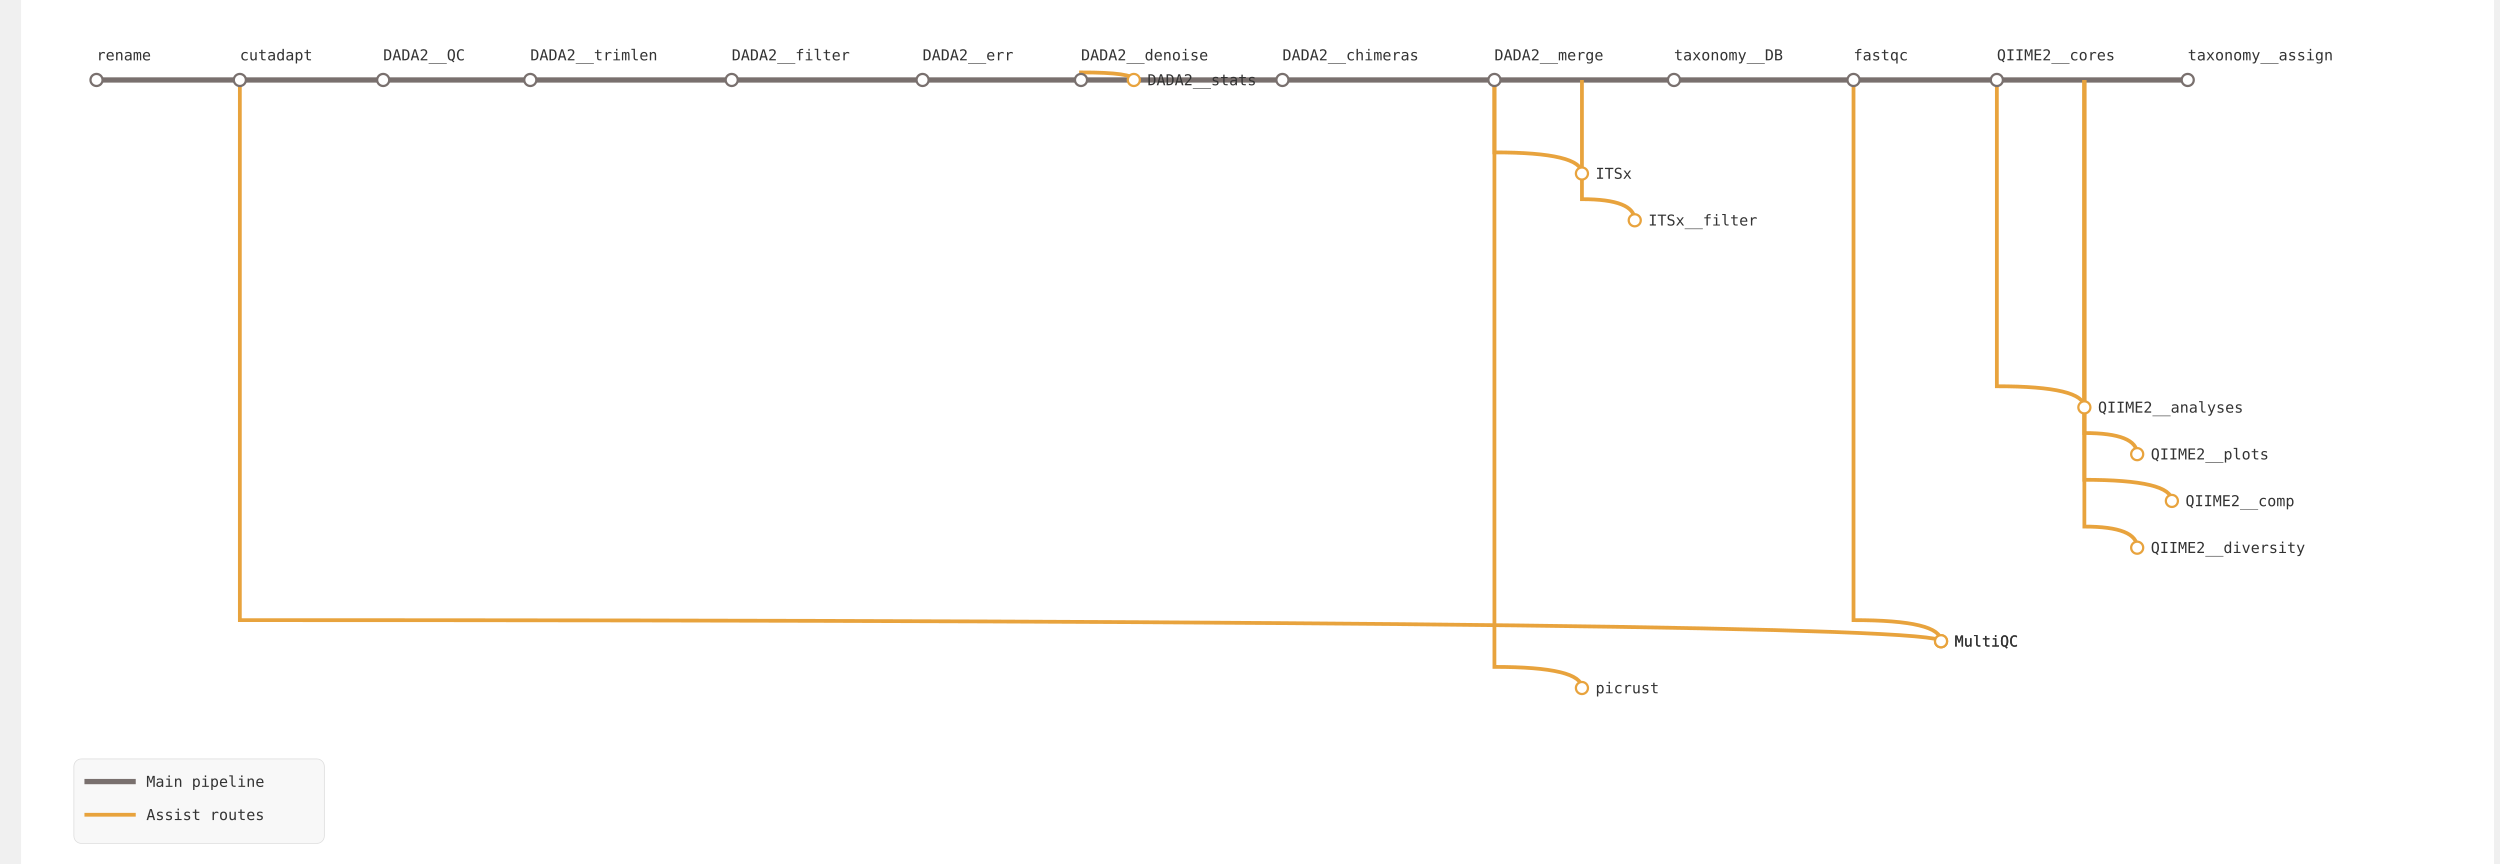
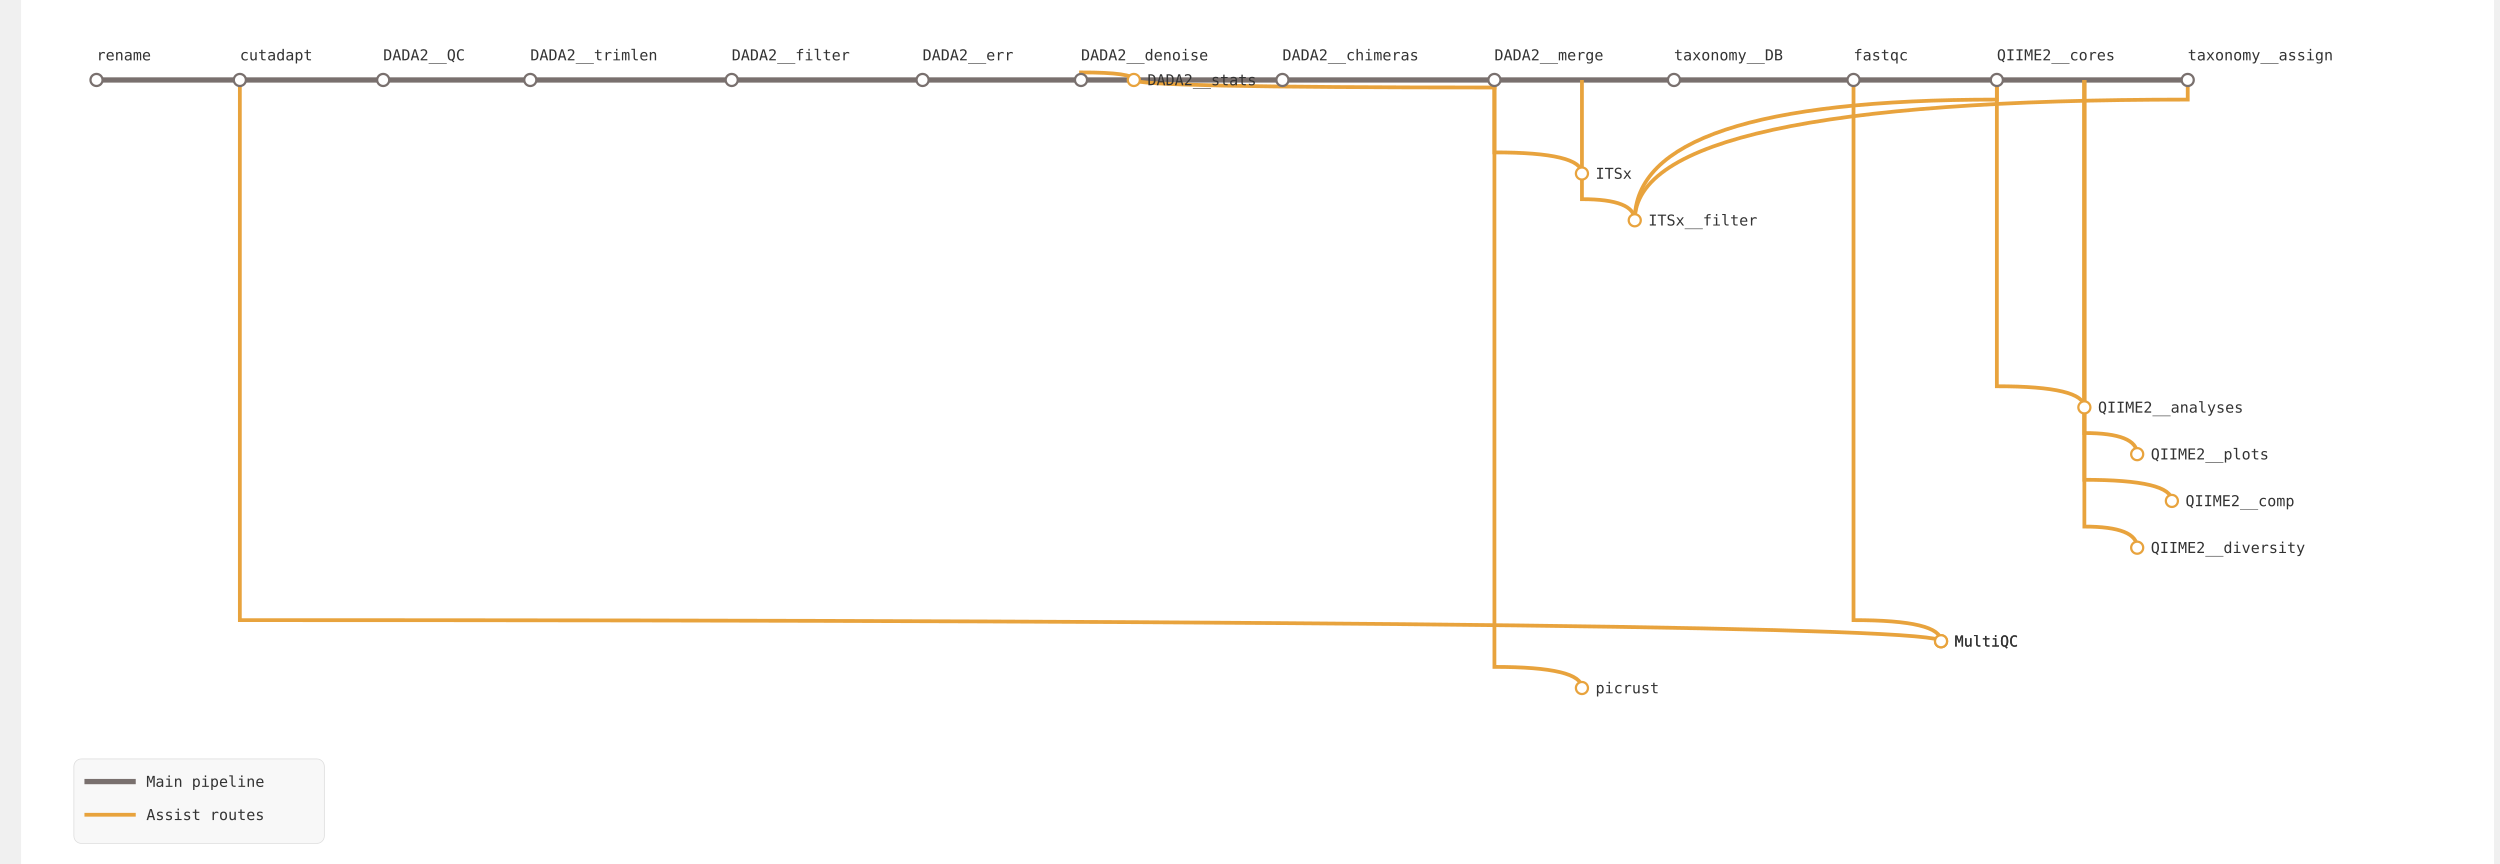
<svg xmlns="http://www.w3.org/2000/svg" width="3198" height="1104" viewBox="-20 -20 3238 1144">
  <rect x="-30" y="-30" width="3278" height="1184" fill="#ffffff" />
  <path d="M 70 86 L 260 86 L 450 86 L 645 86 L 912 86 L 1165 86 L 1375 86 L 1642 86 L 1923 86 L 2161 86 L 2399 86 L 2589 86 L 2842 86" fill="none" stroke="#79706E" stroke-width="7" />
  <path d="M 1375 86 L 1375 76 Q 1445 76 1445 86" fill="none" stroke="#E8A33D" stroke-width="5" />
  <path d="M 1923 86 L 1923 182 Q 2039 182 2039 210" fill="none" stroke="#E8A33D" stroke-width="5" />
  <path d="M 2039 86 L 2039 244 Q 2109 244 2109 272" fill="none" stroke="#E8A33D" stroke-width="5" />
  <path d="M 2589 86 L 2589 492 Q 2705 492 2705 520" fill="none" stroke="#E8A33D" stroke-width="5" />
  <path d="M 2705 86 L 2705 554 Q 2775 554 2775 582" fill="none" stroke="#E8A33D" stroke-width="5" />
  <path d="M 2705 86 L 2705 616 Q 2821 616 2821 644" fill="none" stroke="#E8A33D" stroke-width="5" />
  <path d="M 2705 86 L 2705 678 Q 2775 678 2775 706" fill="none" stroke="#E8A33D" stroke-width="5" />
  <path d="M 2399 86 L 2399 802 Q 2515 802 2515 830" fill="none" stroke="#E8A33D" stroke-width="5" />
  <path d="M 260 86 L 260 802 Q 2515 802 2515 830" fill="none" stroke="#E8A33D" stroke-width="5" />
  <path d="M 1923 86 L 1923 864 Q 2039 864 2039 892" fill="none" stroke="#E8A33D" stroke-width="5" />
+   <path d="M 1445 86 Q 1445 96 1923 96 L 1923 86" fill="none" stroke="#E8A33D" stroke-width="5" />
+   <path d="M 2109 272 Q 2109 112 2842 112 L 2842 86" fill="none" stroke="#E8A33D" stroke-width="5" />
+   <path d="M 2109 272 Q 2109 112 2589 112 L 2589 86" fill="none" stroke="#E8A33D" stroke-width="5" />
  <circle cx="70" cy="86" r="8" fill="#ffffff" stroke="#79706E" stroke-width="3" />
  <text x="70" y="60" font-size="20" fill="#333333" font-family="JetBrains Mono, Menlo, monospace">rename</text>
  <circle cx="260" cy="86" r="8" fill="#ffffff" stroke="#79706E" stroke-width="3" />
  <text x="260" y="60" font-size="20" fill="#333333" font-family="JetBrains Mono, Menlo, monospace">cutadapt</text>
  <circle cx="450" cy="86" r="8" fill="#ffffff" stroke="#79706E" stroke-width="3" />
  <text x="450" y="60" font-size="20" fill="#333333" font-family="JetBrains Mono, Menlo, monospace">DADA2__QC</text>
  <circle cx="645" cy="86" r="8" fill="#ffffff" stroke="#79706E" stroke-width="3" />
  <text x="645" y="60" font-size="20" fill="#333333" font-family="JetBrains Mono, Menlo, monospace">DADA2__trimlen</text>
  <circle cx="912" cy="86" r="8" fill="#ffffff" stroke="#79706E" stroke-width="3" />
  <text x="912" y="60" font-size="20" fill="#333333" font-family="JetBrains Mono, Menlo, monospace">DADA2__filter</text>
  <circle cx="1165" cy="86" r="8" fill="#ffffff" stroke="#79706E" stroke-width="3" />
  <text x="1165" y="60" font-size="20" fill="#333333" font-family="JetBrains Mono, Menlo, monospace">DADA2__err</text>
  <circle cx="1375" cy="86" r="8" fill="#ffffff" stroke="#79706E" stroke-width="3" />
  <text x="1375" y="60" font-size="20" fill="#333333" font-family="JetBrains Mono, Menlo, monospace">DADA2__denoise</text>
  <circle cx="1642" cy="86" r="8" fill="#ffffff" stroke="#79706E" stroke-width="3" />
  <text x="1642" y="60" font-size="20" fill="#333333" font-family="JetBrains Mono, Menlo, monospace">DADA2__chimeras</text>
  <circle cx="1923" cy="86" r="8" fill="#ffffff" stroke="#79706E" stroke-width="3" />
  <text x="1923" y="60" font-size="20" fill="#333333" font-family="JetBrains Mono, Menlo, monospace">DADA2__merge</text>
  <circle cx="2161" cy="86" r="8" fill="#ffffff" stroke="#79706E" stroke-width="3" />
  <text x="2161" y="60" font-size="20" fill="#333333" font-family="JetBrains Mono, Menlo, monospace">taxonomy__DB</text>
  <circle cx="2399" cy="86" r="8" fill="#ffffff" stroke="#79706E" stroke-width="3" />
  <text x="2399" y="60" font-size="20" fill="#333333" font-family="JetBrains Mono, Menlo, monospace">fastqc</text>
  <circle cx="2589" cy="86" r="8" fill="#ffffff" stroke="#79706E" stroke-width="3" />
  <text x="2589" y="60" font-size="20" fill="#333333" font-family="JetBrains Mono, Menlo, monospace">QIIME2__cores</text>
  <circle cx="2842" cy="86" r="8" fill="#ffffff" stroke="#79706E" stroke-width="3" />
  <text x="2842" y="60" font-size="20" fill="#333333" font-family="JetBrains Mono, Menlo, monospace">taxonomy__assign</text>
  <circle cx="1445" cy="86" r="8" fill="#ffffff" stroke="#E8A33D" stroke-width="3" />
  <text x="1463" y="93" font-size="20" fill="#333333" font-family="JetBrains Mono, Menlo, monospace">DADA2__stats</text>
  <circle cx="2039" cy="210" r="8" fill="#ffffff" stroke="#E8A33D" stroke-width="3" />
  <text x="2057" y="217" font-size="20" fill="#333333" font-family="JetBrains Mono, Menlo, monospace">ITSx</text>
  <circle cx="2109" cy="272" r="8" fill="#ffffff" stroke="#E8A33D" stroke-width="3" />
  <text x="2127" y="279" font-size="20" fill="#333333" font-family="JetBrains Mono, Menlo, monospace">ITSx__filter</text>
  <circle cx="2705" cy="520" r="8" fill="#ffffff" stroke="#E8A33D" stroke-width="3" />
  <text x="2723" y="527" font-size="20" fill="#333333" font-family="JetBrains Mono, Menlo, monospace">QIIME2__analyses</text>
  <circle cx="2775" cy="582" r="8" fill="#ffffff" stroke="#E8A33D" stroke-width="3" />
  <text x="2793" y="589" font-size="20" fill="#333333" font-family="JetBrains Mono, Menlo, monospace">QIIME2__plots</text>
  <circle cx="2821" cy="644" r="8" fill="#ffffff" stroke="#E8A33D" stroke-width="3" />
  <text x="2839" y="651" font-size="20" fill="#333333" font-family="JetBrains Mono, Menlo, monospace">QIIME2__comp</text>
  <circle cx="2775" cy="706" r="8" fill="#ffffff" stroke="#E8A33D" stroke-width="3" />
  <text x="2793" y="713" font-size="20" fill="#333333" font-family="JetBrains Mono, Menlo, monospace">QIIME2__diversity</text>
  <circle cx="2515" cy="830" r="8" fill="#ffffff" stroke="#E8A33D" stroke-width="3" />
  <text x="2533" y="837" font-size="20" fill="#333333" font-family="JetBrains Mono, Menlo, monospace">MultiQC</text>
  <circle cx="2515" cy="830" r="8" fill="#ffffff" stroke="#E8A33D" stroke-width="3" />
  <text x="2533" y="837" font-size="20" fill="#333333" font-family="JetBrains Mono, Menlo, monospace">MultiQC</text>
  <circle cx="2039" cy="892" r="8" fill="#ffffff" stroke="#E8A33D" stroke-width="3" />
  <text x="2057" y="899" font-size="20" fill="#333333" font-family="JetBrains Mono, Menlo, monospace">picrust</text>
  <rect x="40" y="986" width="332" height="112" rx="10" fill="#f8f8f8" stroke="#dddddd" />
  <path d="M 54 1016 L 122 1016" stroke="#79706E" stroke-width="7" />
  <text x="136" y="1023" font-size="20" fill="#333333" font-family="JetBrains Mono, Menlo, monospace">Main pipeline</text>
  <path d="M 54 1060 L 122 1060" stroke="#E8A33D" stroke-width="5" />
  <text x="136" y="1067" font-size="20" fill="#333333" font-family="JetBrains Mono, Menlo, monospace">Assist routes</text>
</svg>
